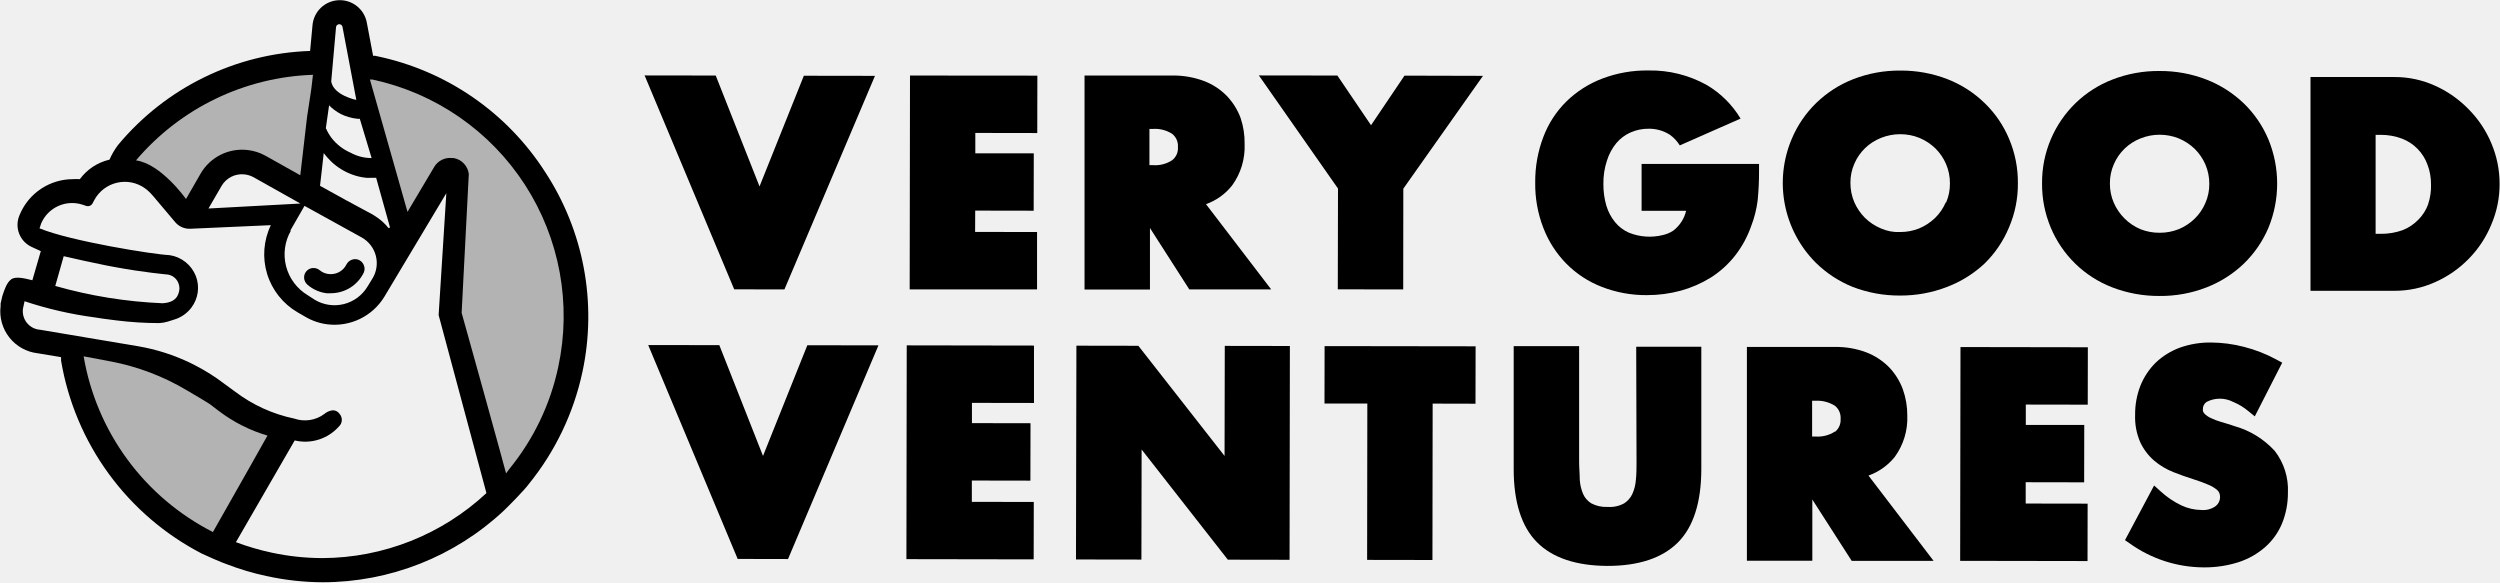
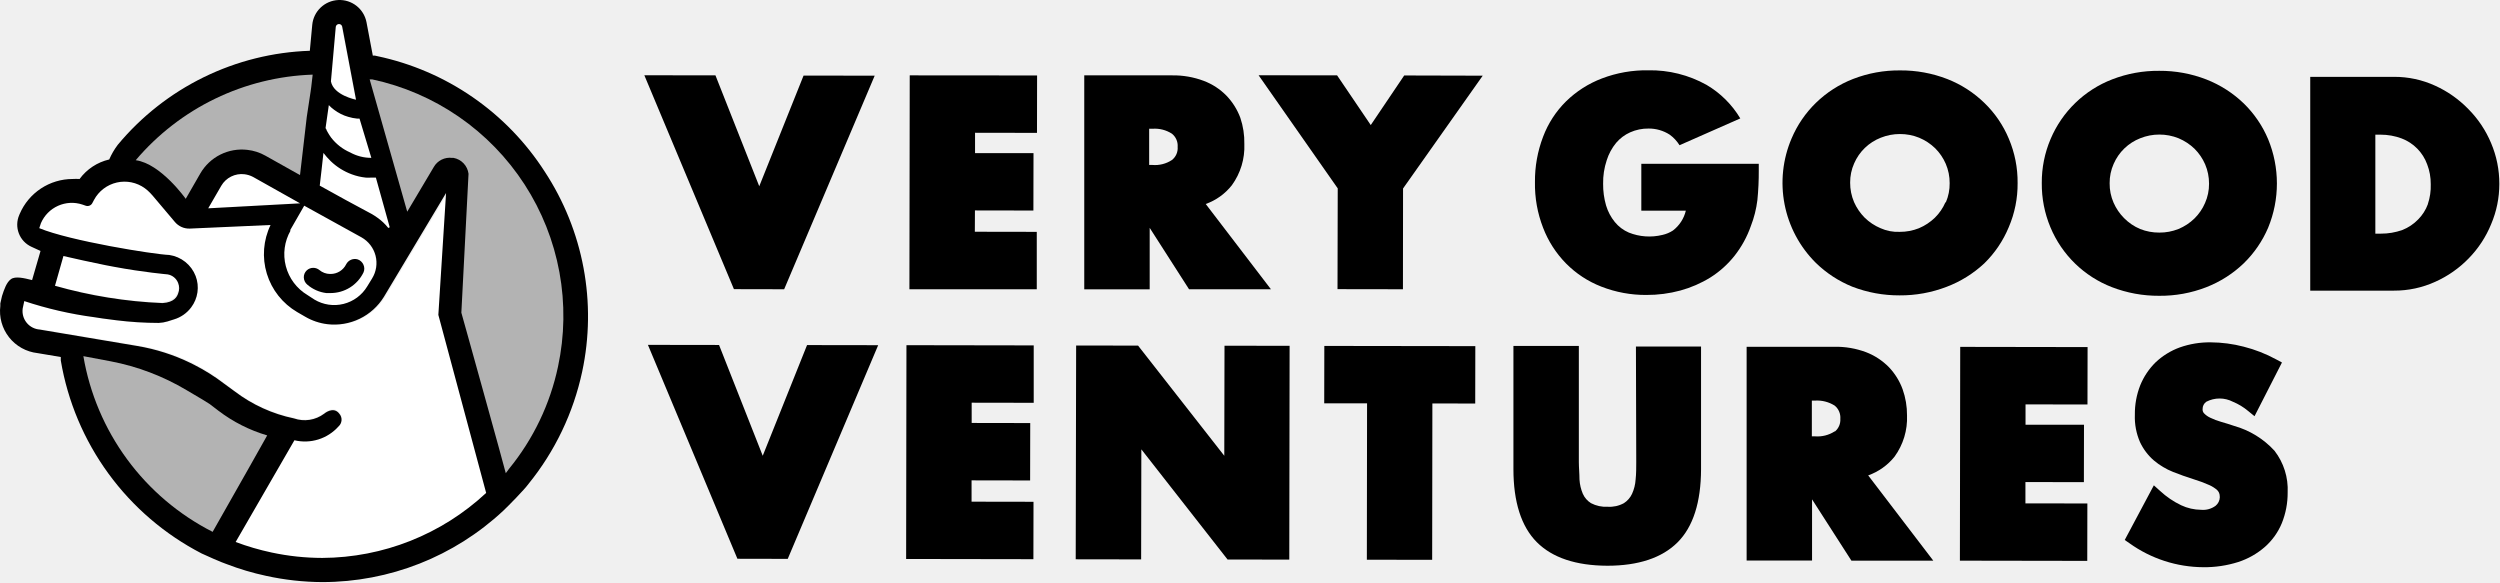
<svg xmlns="http://www.w3.org/2000/svg" width="2771" height="646" viewBox="0 0 2771 646" fill="none">
-   <path d="M361.961 325.019H365.236H366.874C374.431 324.988 381.829 322.847 388.234 318.838C394.64 314.829 399.8 309.111 403.132 302.329C403.77 300.955 404.101 299.458 404.101 297.943C404.101 296.427 403.77 294.931 403.132 293.556C402.538 292.2 401.671 290.98 400.584 289.973C399.497 288.967 398.214 288.196 396.816 287.708C394.367 286.965 391.735 287.109 389.382 288.114C387.029 289.12 385.105 290.922 383.95 293.206C382.369 296.387 379.935 299.067 376.92 300.946C373.904 302.826 370.427 303.831 366.874 303.849H366.055C361.773 303.805 357.638 302.276 354.359 299.522C352.422 297.912 349.976 297.042 347.458 297.065C344.809 297.059 342.258 298.063 340.323 299.872C339.236 300.884 338.381 302.118 337.815 303.491C337.25 304.863 336.988 306.342 337.048 307.826C337.101 309.331 337.472 310.807 338.137 312.158C338.803 313.509 339.747 314.703 340.908 315.662C346.841 320.802 354.17 324.06 361.961 325.019V325.019Z" fill="black" />
-   <path d="M604.072 190.395C583.153 157.857 555.986 129.793 524.143 107.829C492.301 85.864 456.418 70.436 418.571 62.439L415.998 61.854H413.542L406.524 24.777C405.124 17.604 401.188 11.175 395.435 6.667C389.683 2.159 382.499 -0.127 375.2 0.228C367.9 0.583 360.972 3.555 355.684 8.6C350.397 13.645 347.103 20.426 346.406 27.701L343.715 56.474C302.888 57.834 262.811 67.824 226.121 85.786C189.431 103.748 156.961 129.274 130.845 160.687C127.047 165.707 123.867 171.165 121.371 176.944C108.181 179.995 96.52 187.671 88.505 198.582C85.896 198.411 83.278 198.411 80.668 198.582C68.22 198.615 56.052 202.286 45.662 209.144C35.272 216.001 27.113 225.746 22.188 237.179L21.603 238.583C18.822 245.03 18.673 252.309 21.186 258.865C23.699 265.421 28.676 270.735 35.053 273.672L45.229 278.35L35.872 310.631C26.983 308.409 17.392 306.07 12.48 309.579C7.567 313.088 4.994 320.69 2.538 328.293L0.667 336.48C0.611 337.415 0.611 338.352 0.667 339.287C-0.1 345.429 0.36 351.662 2.02 357.625C3.679 363.588 6.506 369.162 10.335 374.025C14.164 378.888 18.921 382.942 24.328 385.954C29.735 388.965 35.687 390.874 41.837 391.569L67.686 395.897C67.686 397.183 67.686 398.47 67.686 399.756C75.333 445.083 93.422 488.009 120.522 525.137C147.623 562.266 182.991 592.579 223.83 613.679C227.689 615.551 246.403 623.855 251.316 625.375C265.609 630.887 280.314 635.267 295.293 638.475C315.733 642.963 336.59 645.276 357.517 645.376C432.038 645.379 503.778 617.076 558.223 566.193C563.72 561.047 581.616 542.801 586.06 536.602C615.44 500.394 635.839 457.751 645.594 412.154C653.704 374.283 654.21 335.177 647.082 297.109C639.954 259.04 625.335 222.767 604.072 190.395V190.395ZM372.488 29.806C372.64 28.971 373.08 28.215 373.732 27.671C374.384 27.127 375.206 26.829 376.055 26.829C376.904 26.829 377.727 27.127 378.379 27.671C379.03 28.215 379.471 28.971 379.623 29.806L394.945 110.744C394.945 110.744 370.032 105.948 367.108 90.392L372.488 29.806ZM364.769 116.709C366.55 118.606 368.508 120.33 370.617 121.855C375.301 125.431 380.618 128.09 386.289 129.692C389.567 130.69 392.937 131.356 396.348 131.68H398.804L411.904 175.19C403.727 175.218 395.677 173.166 388.512 169.225C380.178 165.599 372.896 159.927 367.342 152.733C366.037 150.926 364.826 149.052 363.716 147.119L362.312 144.546C362.312 143.727 361.494 142.908 361.143 142.207L364.769 116.709ZM356.815 187.705L358.803 169.693L362.546 174.254L366.874 178.816C373.573 185.258 381.539 190.237 390.266 193.436C395.277 195.298 400.504 196.516 405.822 197.062C407.613 197.182 409.411 197.182 411.202 197.062H416.933L432.138 251.566C432.172 251.782 432.138 252.003 432.04 252.198C431.943 252.394 431.787 252.554 431.594 252.657C431.401 252.76 431.181 252.8 430.964 252.772C430.747 252.745 430.545 252.65 430.384 252.501C427.026 248.301 423.088 244.599 418.688 241.507C416.817 240.104 414.711 238.817 412.606 237.53L383.716 221.974L354.71 205.951L356.815 187.705ZM321.727 255.659L337.516 228.173L401.027 263.262C404.857 265.424 408.211 268.338 410.887 271.829C413.563 275.32 415.506 279.315 416.599 283.576C417.691 287.837 417.911 292.275 417.245 296.622C416.579 300.97 415.041 305.139 412.723 308.877L407.343 317.649C401.514 327.329 392.086 334.304 381.124 337.045C370.161 339.785 358.56 338.068 348.862 332.269L341.142 327.24C329.256 320.149 320.633 308.671 317.132 295.281C313.631 281.89 315.533 267.66 322.428 255.659H321.727ZM231.081 231.097L245.585 206.068C248.147 201.678 251.937 198.132 256.488 195.868C261.038 193.603 266.152 192.717 271.199 193.319C274.596 193.722 277.887 194.753 280.907 196.36L332.955 225.6L231.081 231.097ZM357.517 618.592C338.685 618.563 319.908 616.564 301.492 612.627C287.883 609.741 274.511 605.831 261.491 600.93L326.639 488.179C335.412 490.279 344.59 489.963 353.198 487.265C361.807 484.568 369.523 479.589 375.529 472.857C377.488 471.104 378.683 468.654 378.858 466.03C379.033 463.407 378.174 460.82 376.465 458.822C369.798 449.816 359.505 458.822 359.505 458.822C354.791 462.335 349.288 464.64 343.478 465.537C337.667 466.434 331.726 465.896 326.171 463.968C302.254 458.986 279.754 448.716 260.322 433.909L248.626 425.371C238.256 417.428 227.175 410.459 215.525 404.552L211.315 402.446C192.805 393.472 173.115 387.171 152.834 383.733L44.41 365.487C41.594 365.289 38.848 364.515 36.343 363.211C33.839 361.907 31.63 360.102 29.852 357.908C28.075 355.714 26.768 353.178 26.013 350.458C25.258 347.737 25.071 344.89 25.463 342.094L27.217 333.907C52.52 342.314 78.563 348.306 104.997 351.802L114.12 353.206L129.442 355.194C144.963 357.113 160.587 358.09 176.226 358.118C179.517 357.973 182.778 357.423 185.934 356.48L192.952 354.258C200.678 351.996 207.454 347.273 212.25 340.808C215.922 335.919 218.297 330.181 219.156 324.129C220.015 318.076 219.329 311.904 217.163 306.187C214.803 300.044 210.851 294.639 205.713 290.528C200.574 286.417 194.434 283.748 187.922 282.795C170.963 282.21 77.394 267.122 43.826 253.086L45.697 247.472C49.401 238.946 56.155 232.109 64.636 228.302C73.116 224.494 82.713 223.99 91.546 226.887L95.64 228.29C96.938 228.675 98.328 228.607 99.582 228.097C100.836 227.586 101.879 226.665 102.54 225.483L104.529 221.741C107.121 216.914 110.716 212.698 115.074 209.378C119.432 206.057 124.45 203.708 129.791 202.489C135.132 201.27 140.673 201.209 146.04 202.311C151.406 203.412 156.475 205.651 160.904 208.875C163.052 210.44 165.049 212.202 166.869 214.138L168.039 215.425L169.442 216.945L194.238 246.303C196.258 248.682 198.792 250.572 201.649 251.828C204.506 253.085 207.611 253.675 210.73 253.554L300.206 249.577C292.093 266.422 290.622 285.704 296.083 303.585C301.545 321.466 313.54 336.634 329.68 346.071L338.569 351.217C346.135 355.657 354.537 358.484 363.248 359.521C375.48 360.953 387.867 358.863 398.951 353.497C410.036 348.131 419.359 339.711 425.823 329.228L494.713 214.138L486.175 349.229L539.158 546.543C489.833 592.557 424.972 618.284 357.517 618.592ZM61.253 316.947L70.61 283.964C83.826 287.005 100.435 290.748 117.395 294.14L126.634 295.894C159.735 302.093 186.168 304.316 186.051 304.316C188.655 304.744 191.103 305.843 193.154 307.504C195.204 309.165 196.787 311.331 197.747 313.789C199.281 317.537 199.281 321.738 197.747 325.486C196.695 328.527 193.887 335.31 180.437 336.129C140.091 334.462 100.084 328.024 61.253 316.947V316.947Z" fill="black" />
-   <path d="M841.856 206.651L793.317 83.724L714.484 83.607L813.785 320.689L869.459 320.806L969.812 84.075L890.98 83.958L841.856 206.651Z" fill="black" />
-   <path d="M1149.7 147.466L1149.82 83.839L1008.64 83.722L1008.29 320.803H1149.47V257.176L1080.81 257.059L1080.93 233.433L1145.72 233.55L1145.84 169.922H1081.04V147.349L1149.7 147.466Z" fill="black" />
-   <path d="M1365.73 205.48C1375.32 192.255 1380.18 176.188 1379.53 159.865C1379.74 149.973 1378.24 140.119 1375.08 130.741C1371.72 121.684 1366.54 113.407 1359.88 106.413C1352.74 99.075 1344.08 93.404 1334.5 89.805C1323.29 85.594 1311.38 83.53 1299.41 83.722H1202.1V320.921H1274.61V252.732L1318.24 320.804H1409L1336.72 226.299C1348.16 222.235 1358.22 215.017 1365.73 205.48V205.48ZM1299.29 177.526C1292.87 181.765 1285.2 183.702 1277.54 183.023H1274.03V142.905H1277.65C1285.27 142.333 1292.87 144.263 1299.29 148.402C1301.45 150.143 1303.16 152.384 1304.26 154.931C1305.36 157.479 1305.82 160.256 1305.61 163.023C1305.83 165.773 1305.37 168.537 1304.27 171.068C1303.17 173.599 1301.46 175.817 1299.29 177.526V177.526Z" fill="black" />
-   <path d="M1556.73 83.841L1519.65 138.813L1482.34 83.724L1395.32 83.607L1483.04 208.99L1482.81 320.689L1555.32 320.806L1555.44 209.107L1643.74 84.075L1556.73 83.841Z" fill="black" />
-   <path d="M845.716 505.369L797.294 382.559L718.462 382.442L817.645 619.524L873.436 619.641L973.672 382.793L894.84 382.676L845.716 505.369Z" fill="black" />
-   <path d="M1146.07 446.657V383.03L1005.02 382.796L1004.67 619.76L1145.72 619.994L1145.84 556.367L1077.18 556.25V532.624L1142.1 532.741L1142.21 469.114L1077.3 468.997V446.54L1146.07 446.657Z" fill="black" />
-   <path d="M1192.62 620.114L1265.14 620.231L1265.37 498.24L1360.93 620.348L1429.35 620.465L1429.7 383.501L1357.54 383.384L1357.3 505.375L1261.75 383.267L1193.09 383.15L1192.62 620.114Z" fill="black" />
-   <path d="M1587.72 620.7L1587.95 447.362L1635.44 447.479L1635.56 383.852L1468.18 383.618L1468.07 447.245H1515.55L1515.32 620.583L1587.72 620.7Z" fill="black" />
-   <path d="M1813.93 512.276C1813.93 518.709 1813.93 525.142 1813.22 531.692C1812.87 537.191 1811.53 542.581 1809.25 547.599C1807.28 551.813 1804.16 555.382 1800.24 557.891C1794.71 560.931 1788.41 562.312 1782.11 561.868V561.868C1775.74 562.236 1769.39 560.861 1763.75 557.891C1759.79 555.434 1756.65 551.85 1754.74 547.599C1752.6 542.549 1751.33 537.169 1751 531.692C1751 525.025 1750.3 518.592 1750.3 512.276V383.618H1677.78V520.113C1677.78 556.488 1686.44 583.74 1703.63 601.05C1720.82 618.36 1747.14 627.133 1781.88 627.25C1816.38 627.25 1842.58 618.477 1859.77 601.284C1876.97 584.091 1885.62 556.839 1885.74 520.463V384.32H1813.57L1813.93 512.276Z" fill="black" />
-   <path d="M2100.25 506.307C2109.84 493.083 2114.7 477.015 2114.05 460.692C2114.12 450.772 2112.46 440.915 2109.14 431.568C2105.81 422.517 2100.68 414.239 2094.05 407.24C2086.85 399.901 2078.15 394.197 2068.55 390.515C2057.33 386.344 2045.43 384.32 2033.46 384.55H1936.27V621.514H2008.78V553.676L2052.41 621.631H2143.17L2071.01 527.126C2082.5 523.045 2092.63 515.834 2100.25 506.307V506.307ZM2033.81 478.353C2027.39 482.492 2019.79 484.422 2012.17 483.85H2008.55V444.2H2012.17C2019.83 443.745 2027.44 445.709 2033.93 449.814C2036.06 451.573 2037.74 453.821 2038.82 456.366C2039.9 458.911 2040.35 461.679 2040.13 464.435C2040.3 467.05 2039.87 469.669 2038.85 472.086C2037.84 474.502 2036.27 476.648 2034.28 478.353H2033.81Z" fill="black" />
-   <path d="M2172.65 621.633L2313.82 621.867L2313.93 558.24L2245.28 558.123V534.497L2310.08 534.614L2310.19 470.987H2245.4V448.413L2314.05 448.53L2314.17 384.903L2173 384.669L2172.65 621.633Z" fill="black" />
-   <path d="M2476.63 472.274C2471.83 470.637 2466.92 469.116 2462.01 467.713C2457.99 466.575 2454.08 465.088 2450.31 463.268C2447.63 462.069 2445.21 460.361 2443.18 458.239C2442.62 457.604 2442.2 456.862 2441.93 456.057C2441.67 455.252 2441.58 454.403 2441.66 453.561C2441.62 451.982 2441.98 450.42 2442.69 449.012C2443.41 447.604 2444.46 446.395 2445.75 445.49C2450.3 443.122 2455.36 441.886 2460.49 441.886C2465.62 441.886 2470.68 443.122 2475.23 445.49C2481.38 448.027 2487.1 451.499 2492.19 455.783L2499.2 461.514L2529.61 401.98L2523.3 398.589C2511.89 392.373 2499.75 387.618 2487.16 384.436C2475.24 381.329 2462.98 379.718 2450.66 379.641C2439 379.485 2427.4 381.385 2416.39 385.255C2406.44 388.871 2397.32 394.483 2389.61 401.746C2382.24 408.992 2376.43 417.669 2372.53 427.244C2368.45 437.633 2366.43 448.715 2366.57 459.876C2366.16 470.316 2368.12 480.712 2372.3 490.287C2375.96 498.078 2381.22 505.011 2387.74 510.638C2394.07 515.957 2401.22 520.222 2408.91 523.27C2416.28 526.194 2423.76 528.884 2431.25 531.223C2438.73 533.562 2442.95 535.2 2446.92 536.954C2450.15 538.142 2453.18 539.797 2455.93 541.867C2457.5 542.889 2458.79 544.298 2459.67 545.96C2460.44 547.645 2460.8 549.489 2460.72 551.341C2460.67 553.164 2460.23 554.955 2459.42 556.59C2458.61 558.226 2457.46 559.667 2456.04 560.814C2451.43 564.208 2445.73 565.79 2440.02 565.259C2432.38 565.19 2424.84 563.474 2417.92 560.23C2409.36 556.143 2401.47 550.78 2394.52 544.323L2387.62 538.124L2355.34 598.71L2360.6 602.336C2384.48 619.457 2413.09 628.735 2442.48 628.886V628.886C2455.57 629.035 2468.59 627.1 2481.07 623.155C2492.02 619.62 2502.13 613.889 2510.78 606.313C2518.95 599.086 2525.35 590.083 2529.5 579.996C2533.81 569.253 2536 557.772 2535.93 546.194C2536.75 529.468 2531.57 512.998 2521.31 499.76C2509.26 486.624 2493.79 477.106 2476.63 472.274V472.274Z" fill="black" />
-   <path d="M2226.8 252.029C2233.43 236.589 2236.77 219.94 2236.62 203.139C2236.8 186.271 2233.49 169.549 2226.92 154.015C2220.7 139.099 2211.51 125.607 2199.9 114.365C2188.09 102.852 2174.09 93.824 2158.73 87.815C2142.06 81.342 2124.32 78.087 2106.45 78.224V78.224C2088.61 78.039 2070.91 81.254 2054.28 87.698C2038.93 93.67 2024.93 102.658 2013.11 114.131C2001.55 125.372 1992.37 138.814 1986.09 153.664C1976.26 176.673 1973.55 202.104 1978.33 226.668C1983.1 251.231 1995.14 273.796 2012.88 291.445C2024.54 302.862 2038.33 311.882 2053.46 317.995C2070.18 324.434 2087.95 327.687 2105.86 327.586C2123.65 327.706 2141.3 324.492 2157.91 318.112C2173.38 312.254 2187.57 303.434 2199.66 292.147C2211.32 280.741 2220.55 267.095 2226.8 252.029ZM2156.62 224.426C2153.87 230.821 2149.89 236.621 2144.93 241.502C2139.78 246.47 2133.75 250.437 2127.15 253.199C2120.41 255.875 2113.22 257.226 2105.98 257.175C2098.62 257.515 2091.29 256.112 2084.57 253.082C2078.04 250.323 2072.09 246.355 2067.03 241.385C2062.11 236.416 2058.15 230.588 2055.33 224.192C2052.44 217.387 2050.97 210.064 2051.01 202.671C2050.94 195.301 2052.46 188.002 2055.45 181.267C2058.24 174.818 2062.29 168.986 2067.34 164.108C2072.4 159.23 2078.38 155.402 2084.92 152.845C2091.69 150.12 2098.92 148.729 2106.21 148.752V148.752C2113.51 148.72 2120.74 150.111 2127.5 152.845C2134.1 155.607 2140.13 159.574 2145.28 164.542C2150.22 169.487 2154.19 175.32 2156.97 181.735C2159.89 188.533 2161.36 195.86 2161.3 203.256C2161.41 210.531 2159.97 217.745 2157.09 224.426H2156.62Z" fill="black" />
-   <path d="M2393.59 328.055C2411.38 328.224 2429.04 325.009 2445.63 318.581C2461.08 312.583 2475.19 303.601 2487.15 292.147C2498.73 280.901 2507.96 267.462 2514.29 252.614C2527.25 221.188 2527.25 185.909 2514.29 154.483C2508.03 139.59 2498.84 126.107 2487.27 114.833C2475.35 103.346 2461.28 94.324 2445.87 88.283C2429.2 81.81 2411.46 78.555 2393.59 78.692V78.692C2375.75 78.507 2358.05 81.723 2341.42 88.166C2326.21 94.033 2312.34 102.895 2300.63 114.227C2288.92 125.559 2279.6 139.13 2273.23 154.132C2266.62 169.617 2263.27 186.301 2263.41 203.139C2263.25 219.956 2266.52 236.628 2273 252.146C2279.28 267.221 2288.56 280.867 2300.25 292.264C2311.95 303.661 2325.84 312.573 2341.07 318.464C2357.78 324.903 2375.56 328.156 2393.47 328.055H2393.59ZM2354.64 241.971C2349.7 237.021 2345.73 231.189 2342.94 224.777C2340 217.99 2338.52 210.655 2338.61 203.256C2338.55 195.886 2340.06 188.588 2343.06 181.852C2345.85 175.403 2349.89 169.572 2354.95 164.693C2360.01 159.815 2365.99 155.987 2372.53 153.431C2379.26 150.717 2386.45 149.327 2393.7 149.337V149.337C2401 149.315 2408.22 150.705 2414.99 153.431C2421.59 156.193 2427.62 160.159 2432.77 165.127C2437.71 170.073 2441.68 175.905 2444.46 182.32C2447.37 189.121 2448.84 196.447 2448.79 203.841C2448.86 211.211 2447.34 218.51 2444.35 225.245C2441.59 231.641 2437.62 237.44 2432.65 242.322C2427.53 247.329 2421.5 251.301 2414.87 254.018C2408.14 256.695 2400.95 258.045 2393.7 257.994C2386.42 258.054 2379.19 256.704 2372.42 254.018C2365.76 251.205 2359.72 247.111 2354.64 241.971V241.971Z" fill="black" />
-   <path d="M2736.29 121.157C2725.73 110.278 2713.24 101.471 2699.44 95.192C2685.13 88.645 2669.57 85.293 2653.83 85.367H2560.96V322.331H2653.71C2669.52 322.41 2685.17 319.058 2699.56 312.507C2713.46 306.284 2726.04 297.472 2736.64 286.541C2747.27 275.669 2755.69 262.839 2761.43 248.762C2767.48 234.602 2770.58 219.362 2770.56 203.966C2770.59 188.456 2767.49 173.099 2761.43 158.819C2755.56 144.761 2747.02 131.972 2736.29 121.157V121.157ZM2691.37 226.423C2689.06 232.788 2685.38 238.575 2680.61 243.382C2675.69 248.469 2669.76 252.455 2663.18 255.078C2655.45 257.842 2647.3 259.227 2639.09 259.172H2633.13V149.462H2638.97C2646.96 149.443 2654.89 150.869 2662.37 153.673C2668.85 156.145 2674.72 159.985 2679.58 164.929C2684.45 169.874 2688.19 175.808 2690.55 182.328C2693.26 189.38 2694.61 196.881 2694.53 204.434C2694.78 211.816 2693.71 219.182 2691.37 226.189V226.423Z" fill="black" />
-   <path d="M1948.2 221.975C1949.28 211.054 1949.79 200.083 1949.72 189.109V181.74H1819.54V233.671H1868.9C1866.82 242.426 1861.78 250.193 1854.63 255.66C1851.06 257.995 1847.1 259.659 1842.93 260.572C1830.57 263.614 1817.56 262.714 1805.74 257.999C1799.69 255.412 1794.35 251.399 1790.18 246.303C1785.77 240.881 1782.47 234.64 1780.47 227.94C1778.21 220.112 1777.11 211.994 1777.2 203.846C1777.05 195.028 1778.4 186.249 1781.18 177.881C1783.38 170.84 1786.91 164.288 1791.59 158.582C1795.83 153.564 1801.14 149.567 1807.14 146.886C1813.58 144.013 1820.56 142.576 1827.61 142.675V142.675C1835.9 142.603 1844.04 144.962 1851 149.459C1855.36 152.608 1859.05 156.582 1861.88 161.155L1929.25 131.447C1920.09 116.104 1907.22 103.313 1891.82 94.253C1872.11 83.262 1849.83 77.693 1827.26 78.112C1809.73 77.825 1792.3 80.882 1775.91 87.118C1761.05 92.748 1747.51 101.389 1736.15 112.499C1724.91 123.605 1716.21 137.012 1710.65 151.798C1704.53 167.851 1701.47 184.911 1701.64 202.092C1701.35 219.358 1704.41 236.518 1710.65 252.619C1716.31 267.399 1724.95 280.855 1736.03 292.152C1747.13 303.399 1760.48 312.168 1775.21 317.884C1791.12 324.105 1808.07 327.24 1825.15 327.124V327.124C1837.87 327.179 1850.54 325.527 1862.82 322.211C1874.57 319.002 1885.79 314.117 1896.15 307.708C1906.37 301.246 1915.43 293.1 1922.93 283.614C1930.7 273.723 1936.79 262.619 1940.95 250.748C1944.55 241.494 1946.98 231.829 1948.2 221.975V221.975Z" fill="black" />
-   <path opacity="0.7" d="M346.874 82.91C345.587 94.606 344.652 102.092 344.535 102.092L340.324 129.812L332.838 194.258L294.475 172.737C288.348 169.276 281.585 167.088 274.592 166.304C264.269 165.074 253.813 166.901 244.519 171.558C235.225 176.215 227.503 183.498 222.31 192.503L206.169 220.574C206.169 220.574 178.566 181.509 150.729 177.766C175 149.15 204.989 125.928 238.769 109.592C272.548 93.256 309.372 84.167 346.874 82.91V82.91Z" fill="white" />
-   <path opacity="0.7" d="M235.995 589.702C198.574 570.673 166.125 543.149 141.246 509.334C116.367 475.518 99.747 436.349 92.717 394.96L123.127 400.692C152.678 406.35 181.017 417.116 206.871 432.505C219.503 439.757 230.264 446.424 232.603 447.944L242.545 455.547C258.717 467.824 276.988 477.058 296.464 482.799C296.464 482.799 262.311 543.619 235.995 589.702Z" fill="white" />
-   <path opacity="0.7" d="M618.809 406.545C610.035 448.025 591.467 486.804 564.656 519.647L560.913 524.676C560.913 523.39 511.672 346.544 511.672 346.778L519.625 192.856C519.1 188.527 517.205 184.479 514.217 181.302C511.23 178.125 507.306 175.985 503.017 175.195H501.379C497.39 174.685 493.339 175.368 489.738 177.158C486.137 178.948 483.146 181.765 481.145 185.254L451.671 234.845L410.032 88.175H412.839C447.271 95.55 479.913 109.635 508.9 129.627C537.887 149.619 562.651 175.126 581.778 204.691C600.905 234.256 614.02 267.3 620.374 301.934C626.728 336.569 626.196 372.116 618.809 406.545V406.545Z" fill="white" />
+   <path d="M841.553 206.459L793.014 83.532L714.182 83.415L813.482 320.497L869.156 320.614L969.509 83.883L890.677 83.766L841.553 206.459Z" fill="black" />
+   <path d="M1149.4 147.274L1149.51 83.647L1008.34 83.53L1007.99 320.611H1149.16V256.984L1080.51 256.867L1080.62 233.241L1145.42 233.358L1145.54 169.731H1080.74V147.157L1149.4 147.274Z" fill="black" />
+   <path d="M1365.42 205.288C1375.02 192.064 1379.88 175.996 1379.23 159.673C1379.44 149.781 1377.94 139.927 1374.78 130.549C1371.42 121.493 1366.24 113.215 1359.58 106.221C1352.44 98.883 1343.78 93.212 1334.2 89.613C1322.98 85.402 1311.08 83.338 1299.11 83.531H1201.79V320.729H1274.31V252.54L1317.94 320.612H1408.7L1336.42 226.107C1347.86 222.043 1357.91 214.825 1365.42 205.288V205.288ZM1298.99 177.334C1292.57 181.573 1284.9 183.51 1277.24 182.831H1273.73V142.713H1277.35C1284.97 142.141 1292.57 144.071 1298.99 148.21C1301.15 149.951 1302.86 152.192 1303.96 154.739C1305.06 157.287 1305.52 160.064 1305.31 162.831C1305.53 165.582 1305.07 168.346 1303.97 170.876C1302.87 173.407 1301.16 175.625 1298.99 177.334V177.334Z" fill="black" />
+   <path d="M1556.42 83.649L1519.35 138.621L1482.04 83.532L1395.02 83.415L1482.74 208.798L1482.5 320.497L1555.02 320.614L1555.14 208.915L1643.44 83.883L1556.42 83.649Z" fill="black" />
+   <path d="M845.413 505.177L796.99 382.367L718.158 382.25L817.342 619.332L873.133 619.449L973.369 382.601L894.537 382.484L845.413 505.177Z" fill="black" />
+   <path d="M1145.77 446.465V382.838L1004.71 382.604L1004.36 619.569L1145.42 619.803L1145.54 556.175L1076.88 556.059V532.432L1141.79 532.549L1141.91 468.922L1077 468.805V446.348L1145.77 446.465Z" fill="black" />
+   <path d="M1192.32 619.923L1264.84 620.04L1265.07 498.049L1360.63 620.157L1429.05 620.274L1429.4 383.309L1357.24 383.192L1357 505.183L1261.44 383.075L1192.79 382.958L1192.32 619.923Z" fill="black" />
+   <path d="M1587.42 620.508L1587.65 447.171L1635.14 447.287L1635.25 383.66L1467.88 383.426L1467.77 447.054H1515.25L1515.02 620.391L1587.42 620.508Z" fill="black" />
+   <path d="M1813.62 512.084C1813.62 518.517 1813.62 524.95 1812.92 531.5C1812.57 536.999 1811.22 542.389 1808.94 547.407C1806.98 551.621 1803.85 555.19 1799.94 557.699C1794.4 560.739 1788.11 562.12 1781.81 561.676V561.676C1775.44 562.044 1769.09 560.67 1763.45 557.699C1759.48 555.242 1756.35 551.658 1754.44 547.407C1752.29 542.357 1751.03 536.977 1750.7 531.5C1750.7 524.833 1749.99 518.4 1749.99 512.084V383.426H1677.48V519.921C1677.48 556.296 1686.13 583.548 1703.33 600.858C1720.52 618.169 1746.84 626.941 1781.57 627.058C1816.08 627.058 1842.28 618.286 1859.47 601.092C1876.66 583.899 1885.32 556.647 1885.44 520.272V384.128H1813.27L1813.62 512.084Z" fill="black" />
+   <path d="M2099.94 506.115C2109.53 492.891 2114.4 476.823 2113.74 460.5C2113.82 450.58 2112.16 440.724 2108.83 431.377C2105.51 422.325 2100.38 414.047 2093.74 407.049C2086.54 399.71 2077.85 394.005 2068.25 390.323C2057.03 386.152 2045.12 384.129 2033.16 384.358H1935.96V621.322H2008.48V553.485L2052.11 621.439H2142.87L2070.7 526.934C2082.2 522.853 2092.33 515.642 2099.94 506.115V506.115ZM2033.51 478.161C2027.09 482.301 2019.49 484.231 2011.87 483.658H2008.25V444.008H2011.87C2019.53 443.553 2027.14 445.517 2033.63 449.623C2035.76 451.382 2037.44 453.629 2038.51 456.174C2039.59 458.719 2040.04 461.487 2039.83 464.243C2040 466.858 2039.56 469.478 2038.55 471.894C2037.53 474.31 2035.97 476.456 2033.98 478.161H2033.51Z" fill="black" />
+   <path d="M2172.35 621.442L2313.52 621.676L2313.64 558.049L2244.98 557.932V534.305L2309.78 534.422L2309.9 470.795H2245.1V448.221L2313.76 448.338L2313.88 384.711L2172.7 384.477L2172.35 621.442Z" fill="black" />
+   <path d="M2476.34 472.083C2471.54 470.445 2466.63 468.925 2461.72 467.521C2457.7 466.383 2453.79 464.896 2450.02 463.077C2447.34 461.878 2444.92 460.17 2442.89 458.047C2442.33 457.413 2441.91 456.67 2441.64 455.865C2441.38 455.061 2441.29 454.211 2441.37 453.369C2441.33 451.791 2441.69 450.228 2442.4 448.821C2443.12 447.413 2444.17 446.203 2445.46 445.299C2450.01 442.931 2455.07 441.694 2460.2 441.694C2465.33 441.694 2470.39 442.931 2474.94 445.299C2481.09 447.835 2486.81 451.307 2491.9 455.591L2498.91 461.322L2529.32 401.789L2523.01 398.397C2511.6 392.181 2499.46 387.426 2486.87 384.245C2474.95 381.137 2462.69 379.526 2450.37 379.449C2438.71 379.293 2427.11 381.193 2416.1 385.063C2406.15 388.679 2397.03 394.291 2389.32 401.555C2381.95 408.801 2376.14 417.478 2372.24 427.052C2368.16 437.441 2366.14 448.524 2366.28 459.685C2365.87 470.124 2367.83 480.52 2372.01 490.095C2375.67 497.886 2380.93 504.82 2387.45 510.446C2393.78 515.765 2400.93 520.031 2408.62 523.078C2415.99 526.002 2423.47 528.692 2430.96 531.031C2438.44 533.371 2442.66 535.008 2446.63 536.763C2449.86 537.95 2452.89 539.605 2455.64 541.675C2457.21 542.697 2458.5 544.107 2459.38 545.769C2460.15 547.453 2460.51 549.297 2460.43 551.149C2460.38 552.972 2459.94 554.763 2459.13 556.399C2458.32 558.034 2457.17 559.475 2455.75 560.623C2451.14 564.017 2445.44 565.598 2439.73 565.067C2432.09 564.998 2424.55 563.283 2417.63 560.038C2409.07 555.952 2401.18 550.588 2394.23 544.131L2387.33 537.932L2355.05 598.518L2360.31 602.144C2384.19 619.266 2412.8 628.544 2442.19 628.695V628.695C2455.28 628.843 2468.3 626.909 2480.78 622.963C2491.73 619.428 2501.84 613.697 2510.49 606.121C2518.66 598.894 2525.06 589.892 2529.21 579.805C2533.52 569.061 2535.71 557.581 2535.64 546.003C2536.46 529.276 2531.28 512.806 2521.02 499.569C2508.97 486.433 2493.5 476.915 2476.34 472.083V472.083Z" fill="black" />
+   <path d="M2226.5 251.837C2233.12 236.397 2236.47 219.748 2236.32 202.947C2236.49 186.08 2233.19 169.357 2226.61 153.823C2220.4 138.907 2211.2 125.415 2199.6 114.173C2187.78 102.66 2173.79 93.632 2158.43 87.623C2141.76 81.15 2124.02 77.895 2106.14 78.032V78.032C2088.31 77.847 2070.61 81.063 2053.98 87.506C2038.63 93.478 2024.63 102.466 2012.81 113.939C2001.25 125.18 1992.07 138.623 1985.79 153.472C1975.95 176.481 1973.25 201.912 1978.02 226.476C1982.8 251.039 1994.83 273.604 2012.57 291.253C2024.24 302.67 2038.03 311.69 2053.16 317.804C2069.87 324.242 2087.65 327.495 2105.56 327.394C2123.35 327.514 2141 324.3 2157.61 317.921C2173.08 312.062 2187.26 303.242 2199.36 291.955C2211.02 280.549 2220.25 266.903 2226.5 251.837ZM2156.32 224.234C2153.56 230.63 2149.59 236.429 2144.62 241.311C2139.47 246.278 2133.45 250.245 2126.85 253.007C2120.11 255.683 2112.92 257.034 2105.68 256.983C2098.32 257.323 2090.98 255.92 2084.27 252.89C2077.74 250.132 2071.79 246.163 2066.73 241.194C2061.81 236.224 2057.85 230.397 2055.03 224C2052.14 217.195 2050.67 209.872 2050.7 202.479C2050.64 195.109 2052.15 187.81 2055.15 181.075C2057.94 174.626 2061.98 168.794 2067.04 163.916C2072.1 159.038 2078.08 155.21 2084.62 152.654C2091.39 149.928 2098.62 148.538 2105.91 148.56V148.56C2113.2 148.529 2120.43 149.919 2127.2 152.654C2133.8 155.416 2139.83 159.382 2144.97 164.35C2149.92 169.295 2153.89 175.128 2156.67 181.543C2159.58 188.341 2161.06 195.669 2161 203.064C2161.1 210.339 2159.67 217.553 2156.79 224.234H2156.32Z" fill="black" />
+   <path d="M2393.29 327.863C2411.09 328.032 2428.75 324.817 2445.34 318.389C2460.78 312.391 2474.89 303.409 2486.86 291.955C2498.44 280.709 2507.66 267.27 2514 252.422C2526.96 220.997 2526.96 185.717 2514 154.291C2507.74 139.398 2498.55 125.915 2486.98 114.641C2475.06 103.154 2460.99 94.132 2445.57 88.091C2428.91 81.618 2411.17 78.364 2393.29 78.5V78.5C2375.46 78.316 2357.76 81.531 2341.13 87.974C2325.92 93.841 2312.05 102.703 2300.34 114.035C2288.62 125.367 2279.31 138.938 2272.94 153.941C2266.32 169.425 2262.98 186.109 2263.11 202.947C2262.96 219.764 2266.22 236.437 2272.71 251.954C2278.99 267.029 2288.26 280.675 2299.96 292.072C2311.66 303.469 2325.54 312.381 2340.78 318.272C2357.49 324.711 2375.26 327.964 2393.18 327.863H2393.29ZM2354.34 241.779C2349.41 236.83 2345.44 230.998 2342.65 224.585C2339.7 217.798 2338.23 210.463 2338.32 203.064C2338.26 195.694 2339.77 188.396 2342.77 181.66C2345.56 175.212 2349.6 169.38 2354.66 164.501C2359.72 159.623 2365.69 155.795 2372.24 153.239C2378.97 150.525 2386.16 149.135 2393.41 149.145V149.145C2400.7 149.123 2407.93 150.513 2414.7 153.239C2421.3 156.001 2427.33 159.967 2432.48 164.935C2437.42 169.881 2441.39 175.713 2444.17 182.128C2447.07 188.929 2448.55 196.255 2448.5 203.649C2448.56 211.02 2447.05 218.318 2444.05 225.053C2441.3 231.449 2437.33 237.248 2432.36 242.13C2427.24 247.138 2421.2 251.109 2414.58 253.826C2407.85 256.503 2400.66 257.853 2393.41 257.803C2386.12 257.862 2378.9 256.512 2372.12 253.826C2365.47 251.013 2359.43 246.919 2354.34 241.779V241.779Z" fill="black" />
+   <path d="M2735.99 120.965C2725.44 110.086 2712.94 101.279 2699.15 95C2684.84 88.453 2669.27 85.101 2653.54 85.175H2560.67V322.14H2653.42C2669.23 322.218 2684.87 318.866 2699.27 312.315C2713.16 306.092 2725.75 297.28 2736.34 286.349C2746.97 275.477 2755.39 262.647 2761.14 248.571C2767.18 234.41 2770.29 219.17 2770.26 203.774C2770.3 188.264 2767.2 172.907 2761.14 158.627C2755.26 144.569 2746.73 131.78 2735.99 120.965V120.965ZM2691.08 226.231C2688.76 232.596 2685.09 238.383 2680.32 243.19C2675.4 248.277 2669.46 252.263 2662.89 254.887C2655.16 257.65 2647.01 259.035 2638.8 258.98H2632.83V149.27H2638.68C2646.67 149.251 2654.59 150.677 2662.07 153.481C2668.55 155.953 2674.43 159.793 2679.29 164.737C2684.15 169.682 2687.9 175.616 2690.26 182.136C2692.97 189.188 2694.32 196.689 2694.24 204.242C2694.48 211.624 2693.42 218.99 2691.08 225.997V226.231Z" fill="black" />
+   <path d="M1947.89 221.783C1948.98 210.862 1949.49 199.892 1949.42 188.917V181.548H1819.24V233.479H1868.59C1866.51 242.234 1861.47 250.001 1854.33 255.468C1850.76 257.803 1846.79 259.467 1842.63 260.381C1830.27 263.422 1817.26 262.522 1805.44 257.808C1799.38 255.22 1794.05 251.207 1789.88 246.111C1785.47 240.689 1782.17 234.449 1780.17 227.748C1777.91 219.92 1776.81 211.802 1776.9 203.654C1776.75 194.837 1778.09 186.057 1780.87 177.689C1783.07 170.648 1786.61 164.096 1791.28 158.39C1795.52 153.373 1800.84 149.375 1806.84 146.694C1813.28 143.821 1820.26 142.384 1827.31 142.483V142.483C1835.6 142.411 1843.73 144.77 1850.7 149.267C1855.06 152.416 1858.75 156.39 1861.58 160.963L1928.95 131.255C1919.79 115.912 1906.92 103.121 1891.52 94.061C1871.8 83.07 1849.53 77.501 1826.96 77.92C1809.42 77.633 1792 80.69 1775.61 86.926C1760.75 92.556 1747.21 101.197 1735.84 112.307C1724.61 123.414 1715.91 136.82 1710.35 151.606C1704.22 167.66 1701.17 184.719 1701.34 201.9C1701.04 219.166 1704.1 236.326 1710.35 252.427C1716 267.207 1724.64 280.664 1735.73 291.96C1746.82 303.207 1760.18 311.976 1774.91 317.692C1790.82 323.913 1807.77 327.049 1824.85 326.932V326.932C1837.57 326.987 1850.24 325.335 1862.51 322.02C1874.26 318.81 1885.49 313.925 1895.85 307.516C1906.07 301.054 1915.13 292.908 1922.63 283.422C1930.4 273.532 1936.49 262.427 1940.64 250.556C1944.24 241.303 1946.68 231.638 1947.89 221.783V221.783Z" fill="black" />
+   <path d="M348.111 332.767L338.935 327.636C332.876 324.096 327.575 319.398 323.335 313.81C319.096 308.222 316.002 301.855 314.229 295.072C312.456 288.289 312.04 281.223 313.004 274.279C313.969 267.335 316.294 260.65 319.848 254.604L335.815 227.114L400.049 263.126C403.909 265.289 407.294 268.205 410.004 271.701C412.713 275.196 414.692 279.199 415.822 283.473C416.952 287.747 417.21 292.203 416.581 296.579C415.952 300.954 414.449 305.159 412.162 308.943L406.656 318.106C400.742 327.693 391.309 334.593 380.371 337.332C369.433 340.071 357.857 338.433 348.111 332.767Z" fill="white" />
+   <path d="M279.031 194.575C276.035 192.885 272.725 191.825 269.304 191.459C264.197 190.844 259.022 191.74 254.421 194.037C249.821 196.334 245.998 199.931 243.427 204.38L227.463 230.955L332.582 224.981L279.031 194.575Z" fill="white" />
+   <path d="M362.165 145.921C363.174 147.754 364.367 149.587 365.744 151.603C371.446 158.814 378.814 164.536 387.216 168.28C394.429 172.184 404.287 174.624 412.491 174.629L399.244 130.344L394.971 128.544C391.523 128.22 388.043 127.367 384.715 126.411C379.028 124.741 374.51 122.272 369.759 118.73C367.63 117.157 364.005 115.513 362.165 113.609L359.504 141.065L360.697 143.447L362.165 145.921Z" fill="white" />
+   <path d="M412.563 239.199C414.961 240.466 417.257 241.916 419.431 243.536C424.246 246.962 428.534 251.073 432.157 255.739C431.743 256.11 432.545 256.063 432.793 256.11C433.041 256.158 433.297 256.12 433.521 256.003C433.744 255.885 433.921 255.695 434.022 255.464C435.505 256.484 437.875 254.869 435.035 254.135L419.431 194.218C417.31 194.218 412.967 194.218 410.846 194.218C408.725 194.218 406.806 194.218 404.786 194.218C388.526 192.502 375.955 183.85 364.205 172.495C362.488 170.882 360.165 168.988 358.65 167.375C357.135 165.761 356.972 163.969 355.659 162.254L350.247 184.132L348.025 204.303L380.042 221.348L412.563 239.199Z" fill="white" />
+   <path d="M394.003 109.402L378.404 27.574C378.404 26.626 378.026 25.717 377.355 25.047C376.684 24.377 375.774 24 374.825 24C373.876 24 372.965 24.377 372.294 25.047C371.623 25.717 371.246 26.626 371.246 27.574L365.74 88.968C368.768 104.545 394.003 109.402 394.003 109.402Z" fill="white" />
+   <path d="M179.117 334.773C192.79 333.948 195.635 327.075 196.736 324.052C198.159 320.397 198.159 316.343 196.736 312.689C195.728 310.268 194.107 308.15 192.031 306.543C189.956 304.937 187.498 303.897 184.898 303.526C184.898 303.526 158.379 301.235 124.886 295.004L115.709 293.263C98.733 289.781 82.032 286.116 68.635 283L59 316.446C106.533 328.725 159.939 336.239 179.117 334.773Z" fill="white" />
+   <path d="M496.465 213.336L427.056 329.082C418.198 343.514 404.035 353.913 387.596 358.058C371.157 362.203 353.745 359.765 339.084 351.264L329.939 346.061C313.692 336.536 301.621 321.267 296.117 303.28C290.613 285.292 292.076 265.897 300.218 248.936L210.234 253.044C207.086 253.174 203.949 252.583 201.065 251.317C198.18 250.052 195.624 248.144 193.591 245.741L168.717 216.531C168.168 215.8 167.711 215.435 167.345 214.979L166.065 213.701C164.236 211.772 162.248 210.001 160.121 208.407C155.66 205.157 150.553 202.9 145.144 201.79C139.735 200.679 134.15 200.74 128.767 201.969C123.384 203.198 118.327 205.566 113.939 208.912C109.551 212.259 105.934 216.507 103.332 221.369L101.32 225.111C100.664 226.309 99.615 227.244 98.349 227.76C97.083 228.275 95.678 228.339 94.37 227.941L90.255 226.572C81.354 223.629 71.673 224.114 63.111 227.931C54.55 231.748 47.727 238.621 43.982 247.202L42.153 252.861C75.989 266.919 170.18 282.163 187.372 282.802C193.93 283.662 200.132 286.281 205.317 290.38C210.502 294.479 214.477 299.904 216.818 306.079C218.652 310.817 219.476 315.884 219.236 320.958C218.997 326.031 217.7 330.999 215.427 335.544C213.155 340.088 209.958 344.11 206.041 347.351C202.123 350.592 197.571 352.982 192.676 354.367L185.543 356.558C182.401 357.539 179.14 358.092 175.85 358.201C159.824 358.187 143.817 357.12 127.931 355.006L112.477 352.907L103.332 351.538C76.692 347.919 50.453 341.807 24.961 333.281L23.132 341.497C22.817 344.265 23.067 347.068 23.866 349.738C24.666 352.407 25.999 354.887 27.785 357.028C29.571 359.169 31.773 360.927 34.258 362.196C36.743 363.464 39.46 364.217 42.245 364.409L151.982 382.665C172.279 385.992 192.009 392.137 210.6 400.922L214.898 403.112C226.627 409.056 237.771 416.085 248.185 424.107L259.341 432.597C278.947 447.544 301.668 457.901 325.824 462.903C331.403 464.84 337.373 465.379 343.209 464.472C349.046 463.565 354.569 461.239 359.294 457.699C359.294 457.699 369.81 448.571 376.486 457.699C378.201 459.705 379.057 462.304 378.869 464.934C378.68 467.564 377.463 470.015 375.48 471.757C363.866 485.358 348.046 490.013 326.19 487.275L260.439 601.926C273.542 607 287.027 611.029 300.767 613.975C343.209 623.113 387.238 621.84 429.078 610.266C470.919 598.692 509.324 577.162 541 547.522L487.595 349.073L496.465 213.336Z" fill="white" />
+   <path d="M361.654 324.827H364.929H366.566C374.123 324.796 381.521 322.655 387.927 318.646C394.333 314.637 399.492 308.919 402.824 302.137C403.463 300.763 403.793 299.266 403.793 297.751C403.793 296.235 403.463 294.739 402.824 293.364C402.231 292.008 401.363 290.788 400.277 289.781C399.19 288.775 397.907 288.004 396.508 287.516C394.06 286.773 391.427 286.917 389.074 287.922C386.721 288.927 384.798 290.73 383.643 293.014C382.061 296.195 379.627 298.875 376.612 300.754C373.597 302.634 370.119 303.639 366.566 303.657H365.747C361.465 303.613 357.331 302.084 354.051 299.33C352.114 297.72 349.669 296.85 347.15 296.873C344.502 296.867 341.95 297.871 340.016 299.68C338.929 300.691 338.073 301.926 337.508 303.299C336.942 304.671 336.681 306.15 336.741 307.634C336.793 309.139 337.164 310.615 337.83 311.966C338.495 313.317 339.44 314.511 340.601 315.47C346.534 320.61 353.863 323.868 361.654 324.827V324.827Z" fill="black" />
+   <path d="M603.766 190.203C582.846 157.665 555.679 129.601 523.837 107.637C491.995 85.672 456.111 70.245 418.264 62.247L415.691 61.662H413.235L406.217 24.585C404.817 17.412 400.881 10.983 395.129 6.475C389.376 1.967 382.193 -0.319 374.893 0.036C367.593 0.391 360.665 3.363 355.378 8.408C350.09 13.453 346.796 20.234 346.099 27.509L343.409 56.282C302.581 57.642 262.504 67.632 225.814 85.594C189.125 103.556 156.654 129.082 130.538 160.495C126.741 165.515 123.56 170.973 121.065 176.752C107.874 179.803 96.214 187.48 88.198 198.39C85.589 198.219 82.971 198.219 80.362 198.39C67.913 198.423 55.745 202.095 45.355 208.952C34.965 215.809 26.806 225.554 21.881 236.988L21.296 238.391C18.516 244.838 18.366 252.117 20.879 258.673C23.392 265.229 28.369 270.543 34.747 273.48L44.922 278.158L35.566 310.44C26.676 308.217 17.086 305.878 12.173 309.387C7.261 312.896 4.688 320.498 2.231 328.101L0.36 336.288C0.304 337.223 0.304 338.16 0.36 339.095C-0.406 345.237 0.054 351.47 1.713 357.433C3.373 363.396 6.199 368.97 10.028 373.833C13.858 378.696 18.614 382.75 24.021 385.762C29.429 388.773 35.38 390.682 41.531 391.377L67.379 395.705C67.379 396.991 67.379 398.278 67.379 399.564C75.026 444.891 93.115 487.817 120.216 524.945C147.316 562.074 182.685 592.387 223.523 613.487C227.383 615.359 246.097 623.663 251.009 625.184C265.302 630.695 280.007 635.075 294.987 638.283C315.426 642.771 336.284 645.084 357.21 645.184C431.731 645.187 503.472 616.884 557.917 566.001C563.414 560.855 581.309 542.609 585.753 536.41C615.133 500.202 635.533 457.559 645.287 411.962C653.397 374.091 653.903 334.985 646.776 296.917C639.648 258.848 625.028 222.575 603.766 190.203V190.203ZM372.181 29.614C372.333 28.779 372.774 28.023 373.425 27.479C374.077 26.935 374.9 26.637 375.749 26.637C376.598 26.637 377.42 26.935 378.072 27.479C378.724 28.023 379.164 28.779 379.316 29.614L394.638 110.552C394.638 110.552 369.725 105.757 366.801 90.201L372.181 29.614ZM364.462 116.517C366.243 118.414 368.201 120.138 370.31 121.663C374.994 125.239 380.312 127.898 385.983 129.5C389.261 130.498 392.63 131.164 396.042 131.488H398.498L411.597 174.998C403.42 175.027 395.37 172.974 388.205 169.033C379.871 165.408 372.589 159.735 367.035 152.541C365.73 150.734 364.52 148.86 363.409 146.927L362.006 144.354C362.006 143.535 361.187 142.716 360.836 142.015L364.462 116.517ZM356.509 187.513L358.497 169.501L362.24 174.062L366.567 178.624C373.267 185.066 381.233 190.045 389.96 193.244C394.971 195.106 400.198 196.324 405.515 196.87C407.307 196.99 409.104 196.99 410.896 196.87H416.627L431.832 251.374C431.866 251.59 431.831 251.811 431.734 252.007C431.636 252.202 431.48 252.362 431.287 252.465C431.094 252.568 430.874 252.608 430.657 252.581C430.441 252.553 430.238 252.458 430.077 252.31C426.72 248.109 422.781 244.407 418.381 241.315C416.51 239.912 414.405 238.625 412.299 237.339L383.41 221.783L354.403 205.759L356.509 187.513ZM321.42 255.468L337.21 227.982L400.72 263.07C404.551 265.232 407.905 268.146 410.581 271.637C413.257 275.128 415.199 279.124 416.292 283.384C417.384 287.645 417.604 292.083 416.938 296.431C416.272 300.778 414.734 304.947 412.416 308.685L407.036 317.457C401.207 327.137 391.779 334.112 380.817 336.853C369.855 339.593 358.253 337.876 348.555 332.077L340.836 327.048C328.949 319.958 320.326 308.479 316.825 295.089C313.324 281.698 315.227 267.468 322.122 255.468H321.42ZM230.775 230.906L245.278 205.876C247.841 201.486 251.63 197.941 256.181 195.676C260.732 193.411 265.845 192.525 270.893 193.127C274.289 193.53 277.581 194.562 280.6 196.168L332.648 225.408L230.775 230.906ZM357.21 618.4C338.378 618.371 319.601 616.372 301.186 612.435C287.576 609.549 274.205 605.639 261.185 600.739L326.332 487.987C335.106 490.087 344.284 489.771 352.892 487.073C361.5 484.376 369.217 479.397 375.222 472.665C377.182 470.912 378.377 468.462 378.552 465.839C378.726 463.215 377.867 460.628 376.158 458.63C369.491 449.624 359.199 458.63 359.199 458.63C354.484 462.143 348.982 464.448 343.171 465.345C337.361 466.243 331.419 465.704 325.865 463.776C301.947 458.794 279.448 448.524 260.015 433.717L248.319 425.179C237.949 417.236 226.869 410.267 215.219 404.36L211.008 402.255C192.498 393.28 172.808 386.979 152.527 383.541L44.104 365.295C41.287 365.097 38.541 364.323 36.037 363.019C33.532 361.715 31.323 359.91 29.546 357.716C27.769 355.522 26.462 352.986 25.707 350.266C24.951 347.545 24.764 344.698 25.156 341.902L26.91 333.715C52.214 342.122 78.257 348.114 104.69 351.61L113.813 353.014L129.135 355.002C144.656 356.921 160.28 357.898 175.92 357.926C179.21 357.781 182.471 357.231 185.627 356.289L192.645 354.066C200.371 351.804 207.147 347.081 211.944 340.616C215.615 335.727 217.99 329.99 218.849 323.937C219.708 317.884 219.023 311.712 216.856 305.995C214.497 299.852 210.545 294.447 205.406 290.336C200.267 286.225 194.127 283.556 187.616 282.603C170.656 282.018 77.087 266.93 43.519 252.894L45.39 247.28C49.095 238.754 55.848 231.918 64.329 228.11C72.81 224.302 82.406 223.798 91.239 226.695L95.333 228.099C96.631 228.483 98.021 228.415 99.275 227.905C100.53 227.395 101.573 226.473 102.234 225.291L104.222 221.549C106.814 216.722 110.41 212.507 114.767 209.186C119.125 205.865 124.143 203.516 129.484 202.297C134.826 201.078 140.366 201.018 145.733 202.119C151.1 203.22 156.168 205.459 160.598 208.683C162.745 210.248 164.742 212.01 166.563 213.946L167.732 215.233L169.136 216.753L193.932 246.111C195.951 248.49 198.485 250.38 201.342 251.636C204.199 252.893 207.305 253.483 210.423 253.362L299.899 249.386C291.787 266.23 290.315 285.512 295.777 303.393C301.239 321.274 313.233 336.442 329.373 345.879L338.262 351.025C345.828 355.465 354.231 358.292 362.941 359.33C375.173 360.761 387.56 358.671 398.645 353.305C409.73 347.939 419.052 339.519 425.516 329.036L494.406 213.946L485.868 349.037L538.852 546.351C489.526 592.365 424.666 618.092 357.21 618.4ZM60.946 316.755L70.303 283.772C83.52 286.813 100.128 290.556 117.088 293.948L126.328 295.702C159.428 301.901 185.861 304.124 185.744 304.124C188.348 304.552 190.796 305.651 192.847 307.312C194.898 308.973 196.481 311.139 197.441 313.598C198.974 317.345 198.974 321.546 197.441 325.294C196.388 328.335 193.581 335.118 180.13 335.937C139.784 334.27 99.778 327.832 60.946 316.755V316.755Z" fill="black" />
+   <path opacity="0.7" d="M346.567 82.718C345.28 94.414 344.344 101.9 344.228 101.9L340.017 129.62L332.531 194.066L294.168 172.545C288.041 169.084 281.278 166.896 274.284 166.112C263.962 164.882 253.506 166.709 244.212 171.366C234.918 176.023 227.196 183.306 222.002 192.311L205.862 220.382C205.862 220.382 178.259 181.317 150.422 177.574C174.693 148.958 204.681 125.736 238.461 109.4C272.241 93.064 309.065 83.975 346.567 82.718V82.718Z" fill="white" />
+   <path opacity="0.7" d="M235.688 589.51C198.267 570.481 165.819 542.958 140.939 509.142C116.06 475.327 99.44 436.158 92.41 394.769L122.82 400.5C152.371 406.159 180.71 416.924 206.565 432.313C219.197 439.565 229.957 446.232 232.296 447.752L242.238 455.355C258.411 467.632 276.681 476.866 296.157 482.607C296.157 482.607 262.005 543.427 235.688 589.51Z" fill="white" />
+   <path opacity="0.7" d="M618.503 406.353C609.729 447.833 591.161 486.612 564.35 519.455L560.607 524.485C560.607 523.198 511.366 346.352 511.366 346.586L519.32 192.664C518.794 188.335 516.899 184.287 513.912 181.11C510.924 177.933 507 175.794 502.711 175.003H501.074C497.085 174.493 493.033 175.176 489.432 176.966C485.831 178.756 482.841 181.573 480.839 185.062L451.365 234.654L409.727 87.984H412.534C446.965 95.358 479.607 109.443 508.594 129.436C537.581 149.428 562.345 174.935 581.472 204.5C600.599 234.065 613.714 267.108 620.068 301.743C626.422 336.377 625.89 371.924 618.503 406.353V406.353Z" fill="white" />
</svg>
